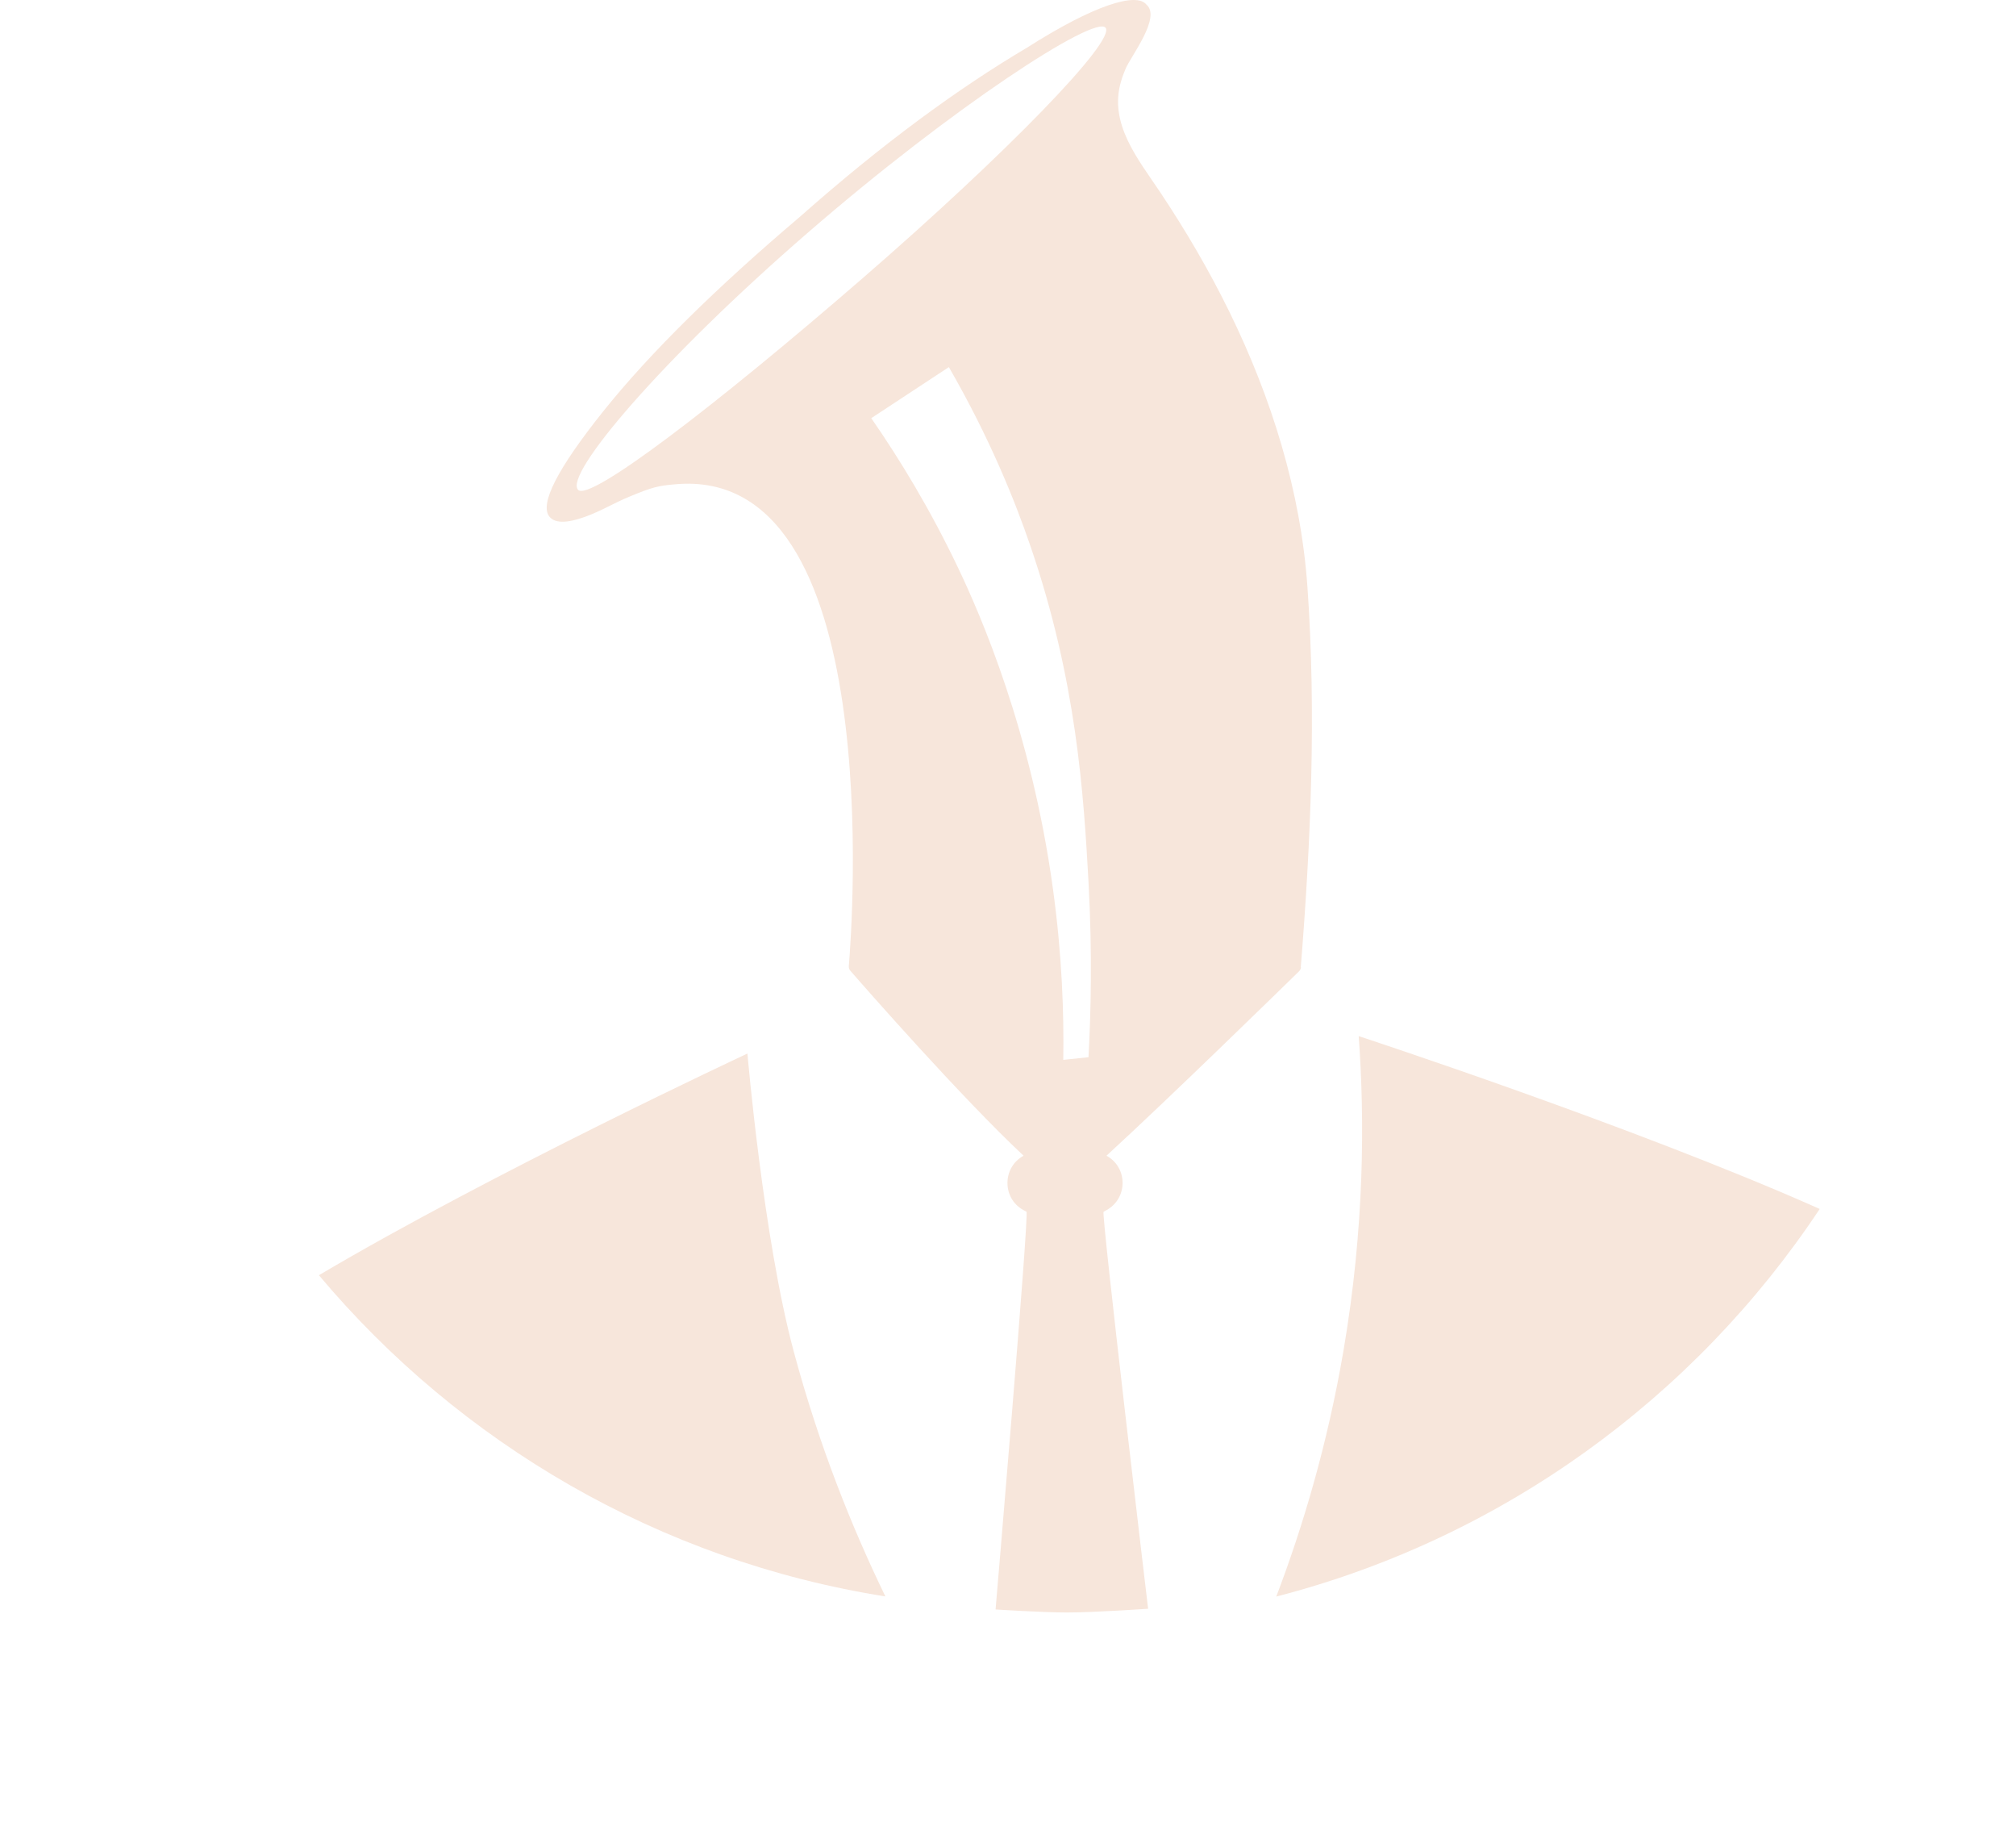
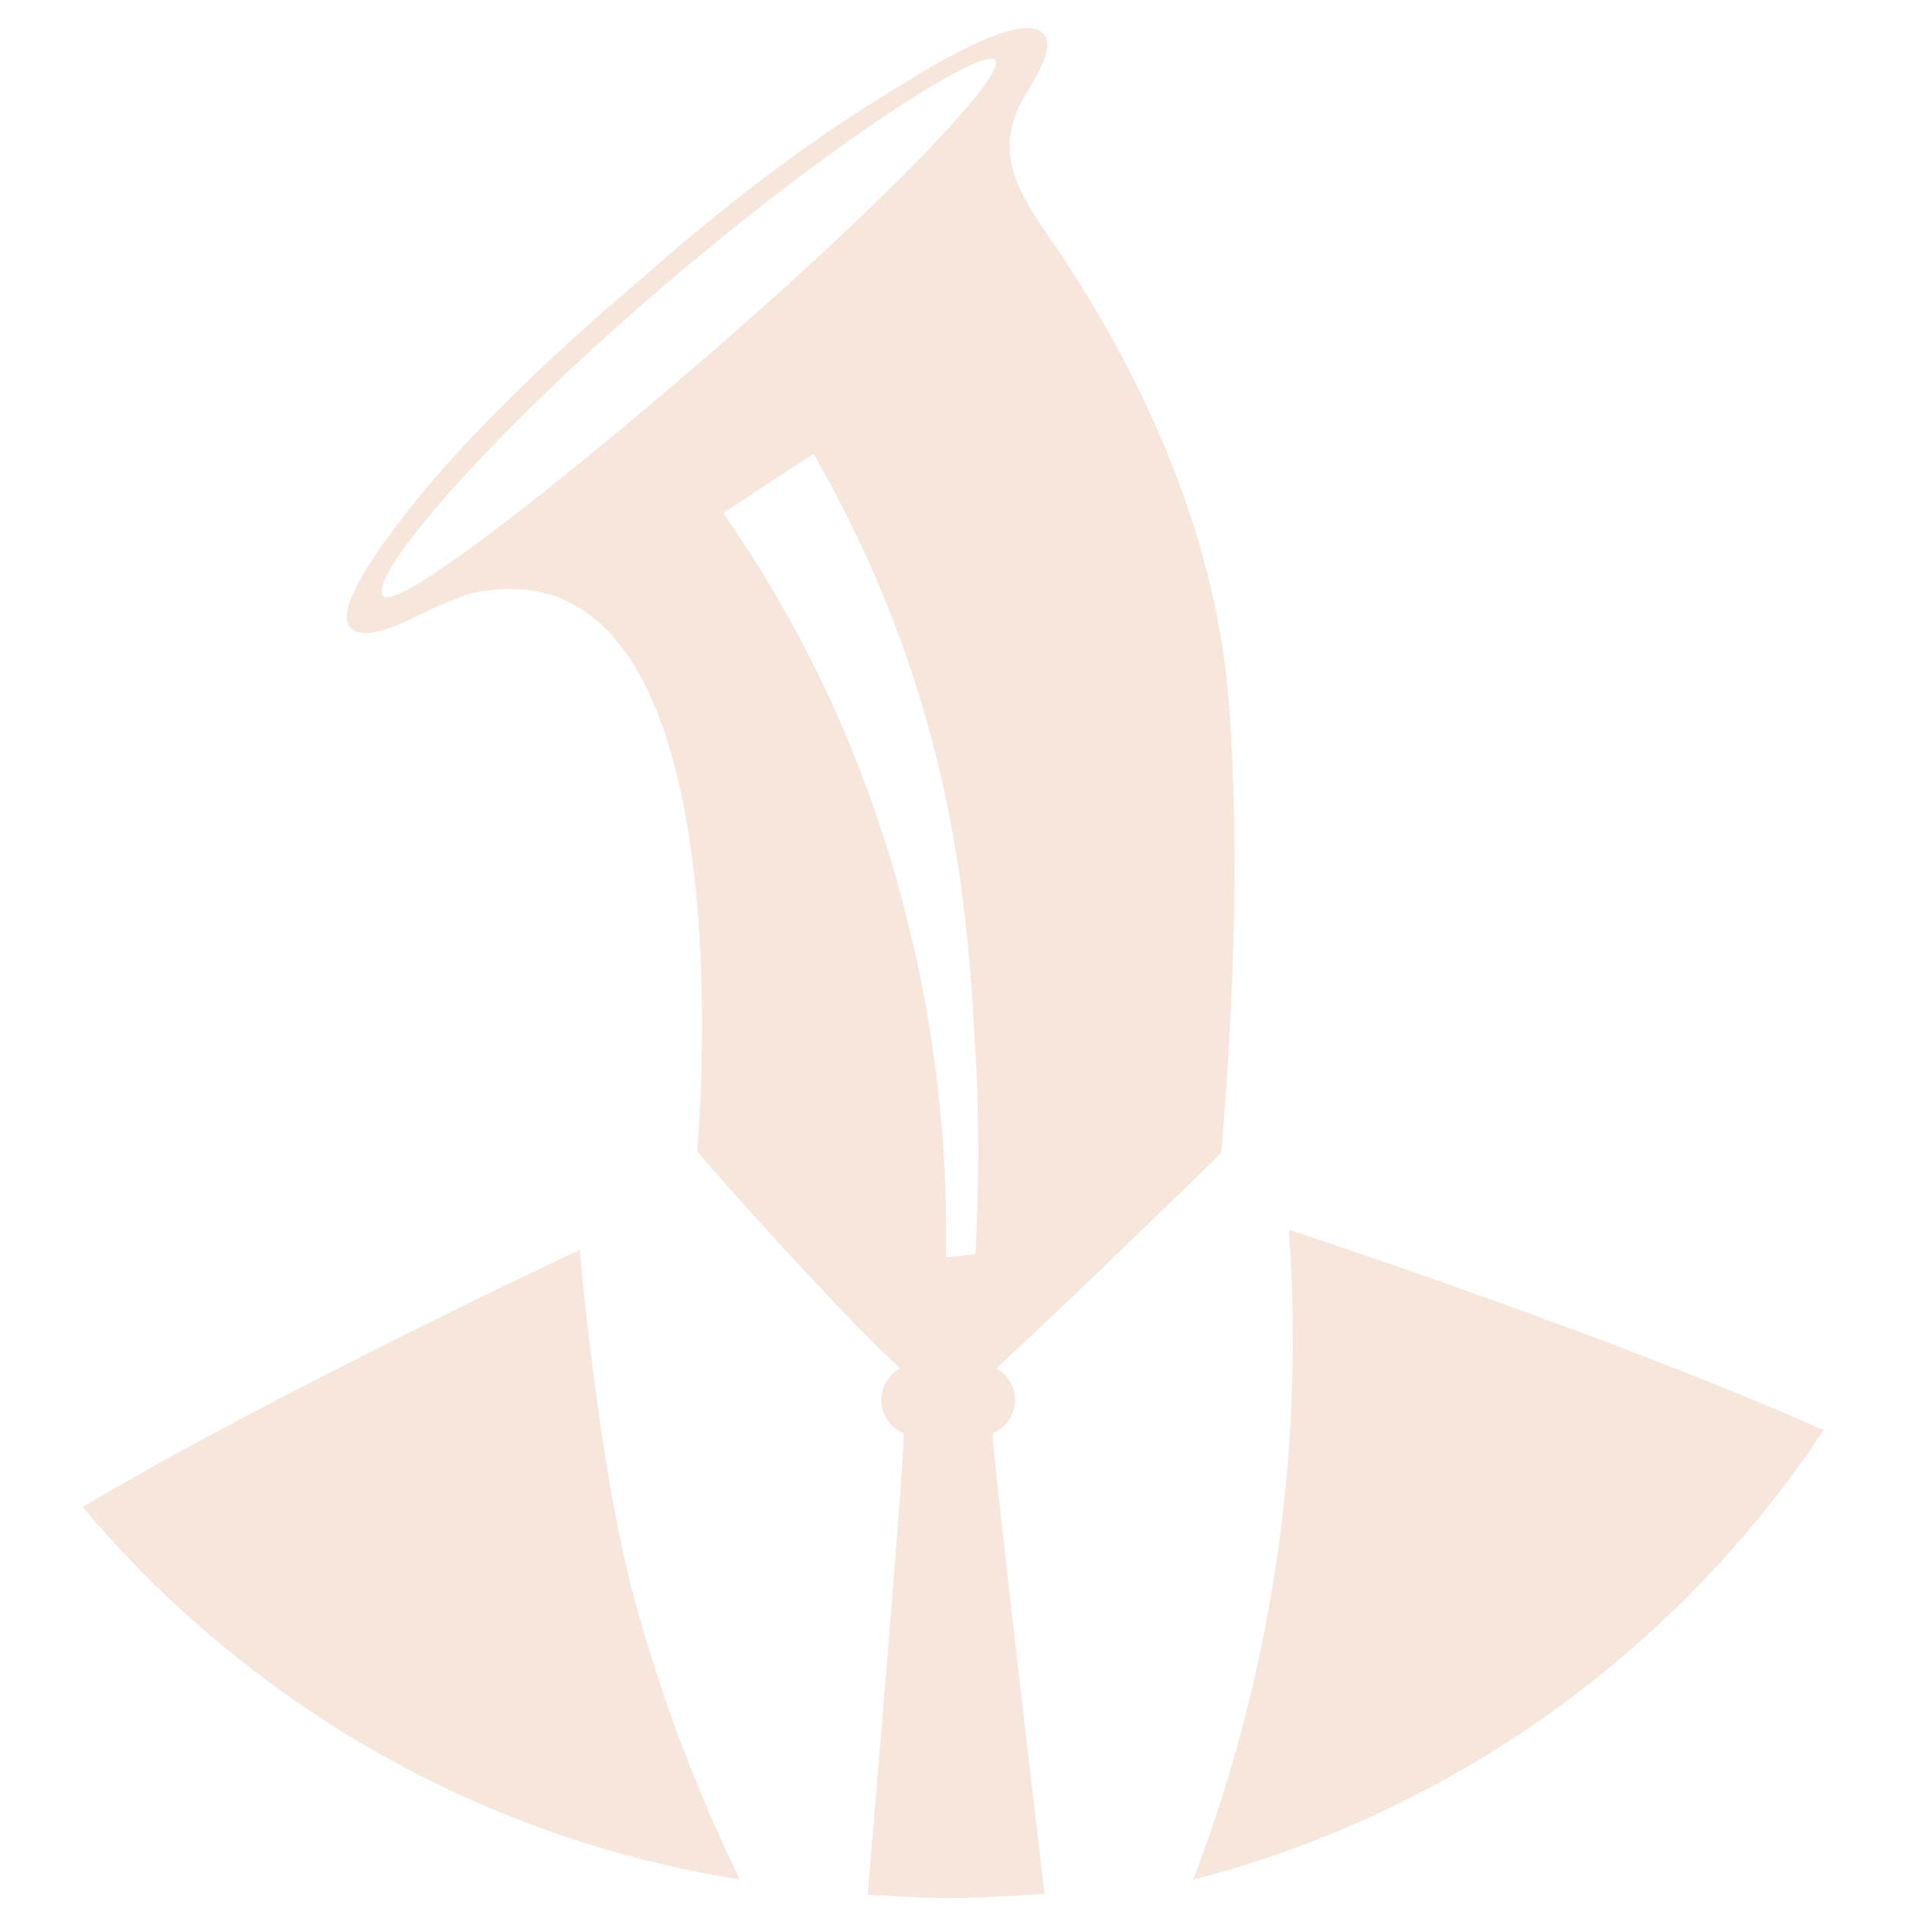
- <svg xmlns="http://www.w3.org/2000/svg" width="222" height="202" viewBox="30 0 150 152" fill="none">
+ <svg xmlns="http://www.w3.org/2000/svg" width="174" height="174" viewBox="50 -2 122 138" fill="none">
  <path d="M129.26 80.132C130.1 69.682 130.55 59.052 129.81 48.592C129.25 40.672 126.83 32.952 123.35 25.842C121.67 22.412 119.73 19.102 117.61 15.922C115.79 13.192 113.32 10.242 114.37 6.732C114.47 6.382 114.6 6.032 114.75 5.682C115.2 4.632 117.7 1.432 116.48 0.392C115.67 -0.668 112.16 0.392 106.57 3.952C100.86 7.332 94.6 11.902 87.72 17.992C80.93 23.752 75.36 29.202 71.48 34.052C67.61 38.892 66.15 41.802 67.02 42.822C67.67 43.592 69.27 43.062 70.04 42.782C71.28 42.332 72.39 41.652 73.61 41.152C75.57 40.332 76.05 40.242 77.4 40.122C94.96 38.492 92.08 76.792 91.81 80.032C91.8 80.182 91.84 80.312 91.94 80.422C93.12 81.782 101.13 90.912 106.29 95.742C104.51 96.722 104.51 99.282 106.29 100.252L106.53 100.382C106.77 100.512 103.97 133.332 103.97 133.332C103.97 133.332 107.89 133.582 109.89 133.582C112.16 133.582 116.61 133.272 116.61 133.272C116.61 133.272 112.71 100.492 112.92 100.382L113.16 100.252C114.94 99.272 114.94 96.712 113.16 95.742C118.49 90.852 127.86 81.692 129.12 80.462C129.21 80.372 129.27 80.252 129.28 80.122L129.26 80.132ZM111.66 87.582L109.58 87.802C109.64 84.032 109.49 79.182 108.72 73.602C106.91 60.462 102.71 50.922 100.88 47.072C98.56 42.202 96.04 38.062 93.67 34.642C95.81 33.232 97.95 31.822 100.1 30.412C103.49 36.292 105.57 41.472 106.85 45.212C110.69 56.392 111.27 65.842 111.67 73.042C112 79.062 111.86 84.072 111.67 87.582H111.66ZM92.87 23.122C80.8 33.582 70.34 41.582 69.38 40.582C68.17 39.332 76.36 29.712 88.43 19.262C100.5 8.802 112.17 1.242 113.08 2.292C113.98 3.342 104.94 12.662 92.87 23.122Z" fill="#F7E6DB" />
  <path d="M83.4 87.282C83.4 87.282 62.28 97.132 47.9 105.642C59.59 119.552 76.09 129.282 94.84 132.252C92.06 126.522 89.35 119.772 87.26 112.012C84.72 102.602 83.41 87.282 83.41 87.282H83.4Z" fill="#F7E6DB" />
  <path d="M134.06 85.822C134.56 92.762 134.54 101.692 132.8 111.882C131.47 119.662 129.43 126.482 127.23 132.262C145.92 127.442 161.87 115.802 172.26 100.152C156.95 93.332 134.05 85.832 134.05 85.832L134.06 85.822Z" fill="#F7E6DB" />
</svg>
